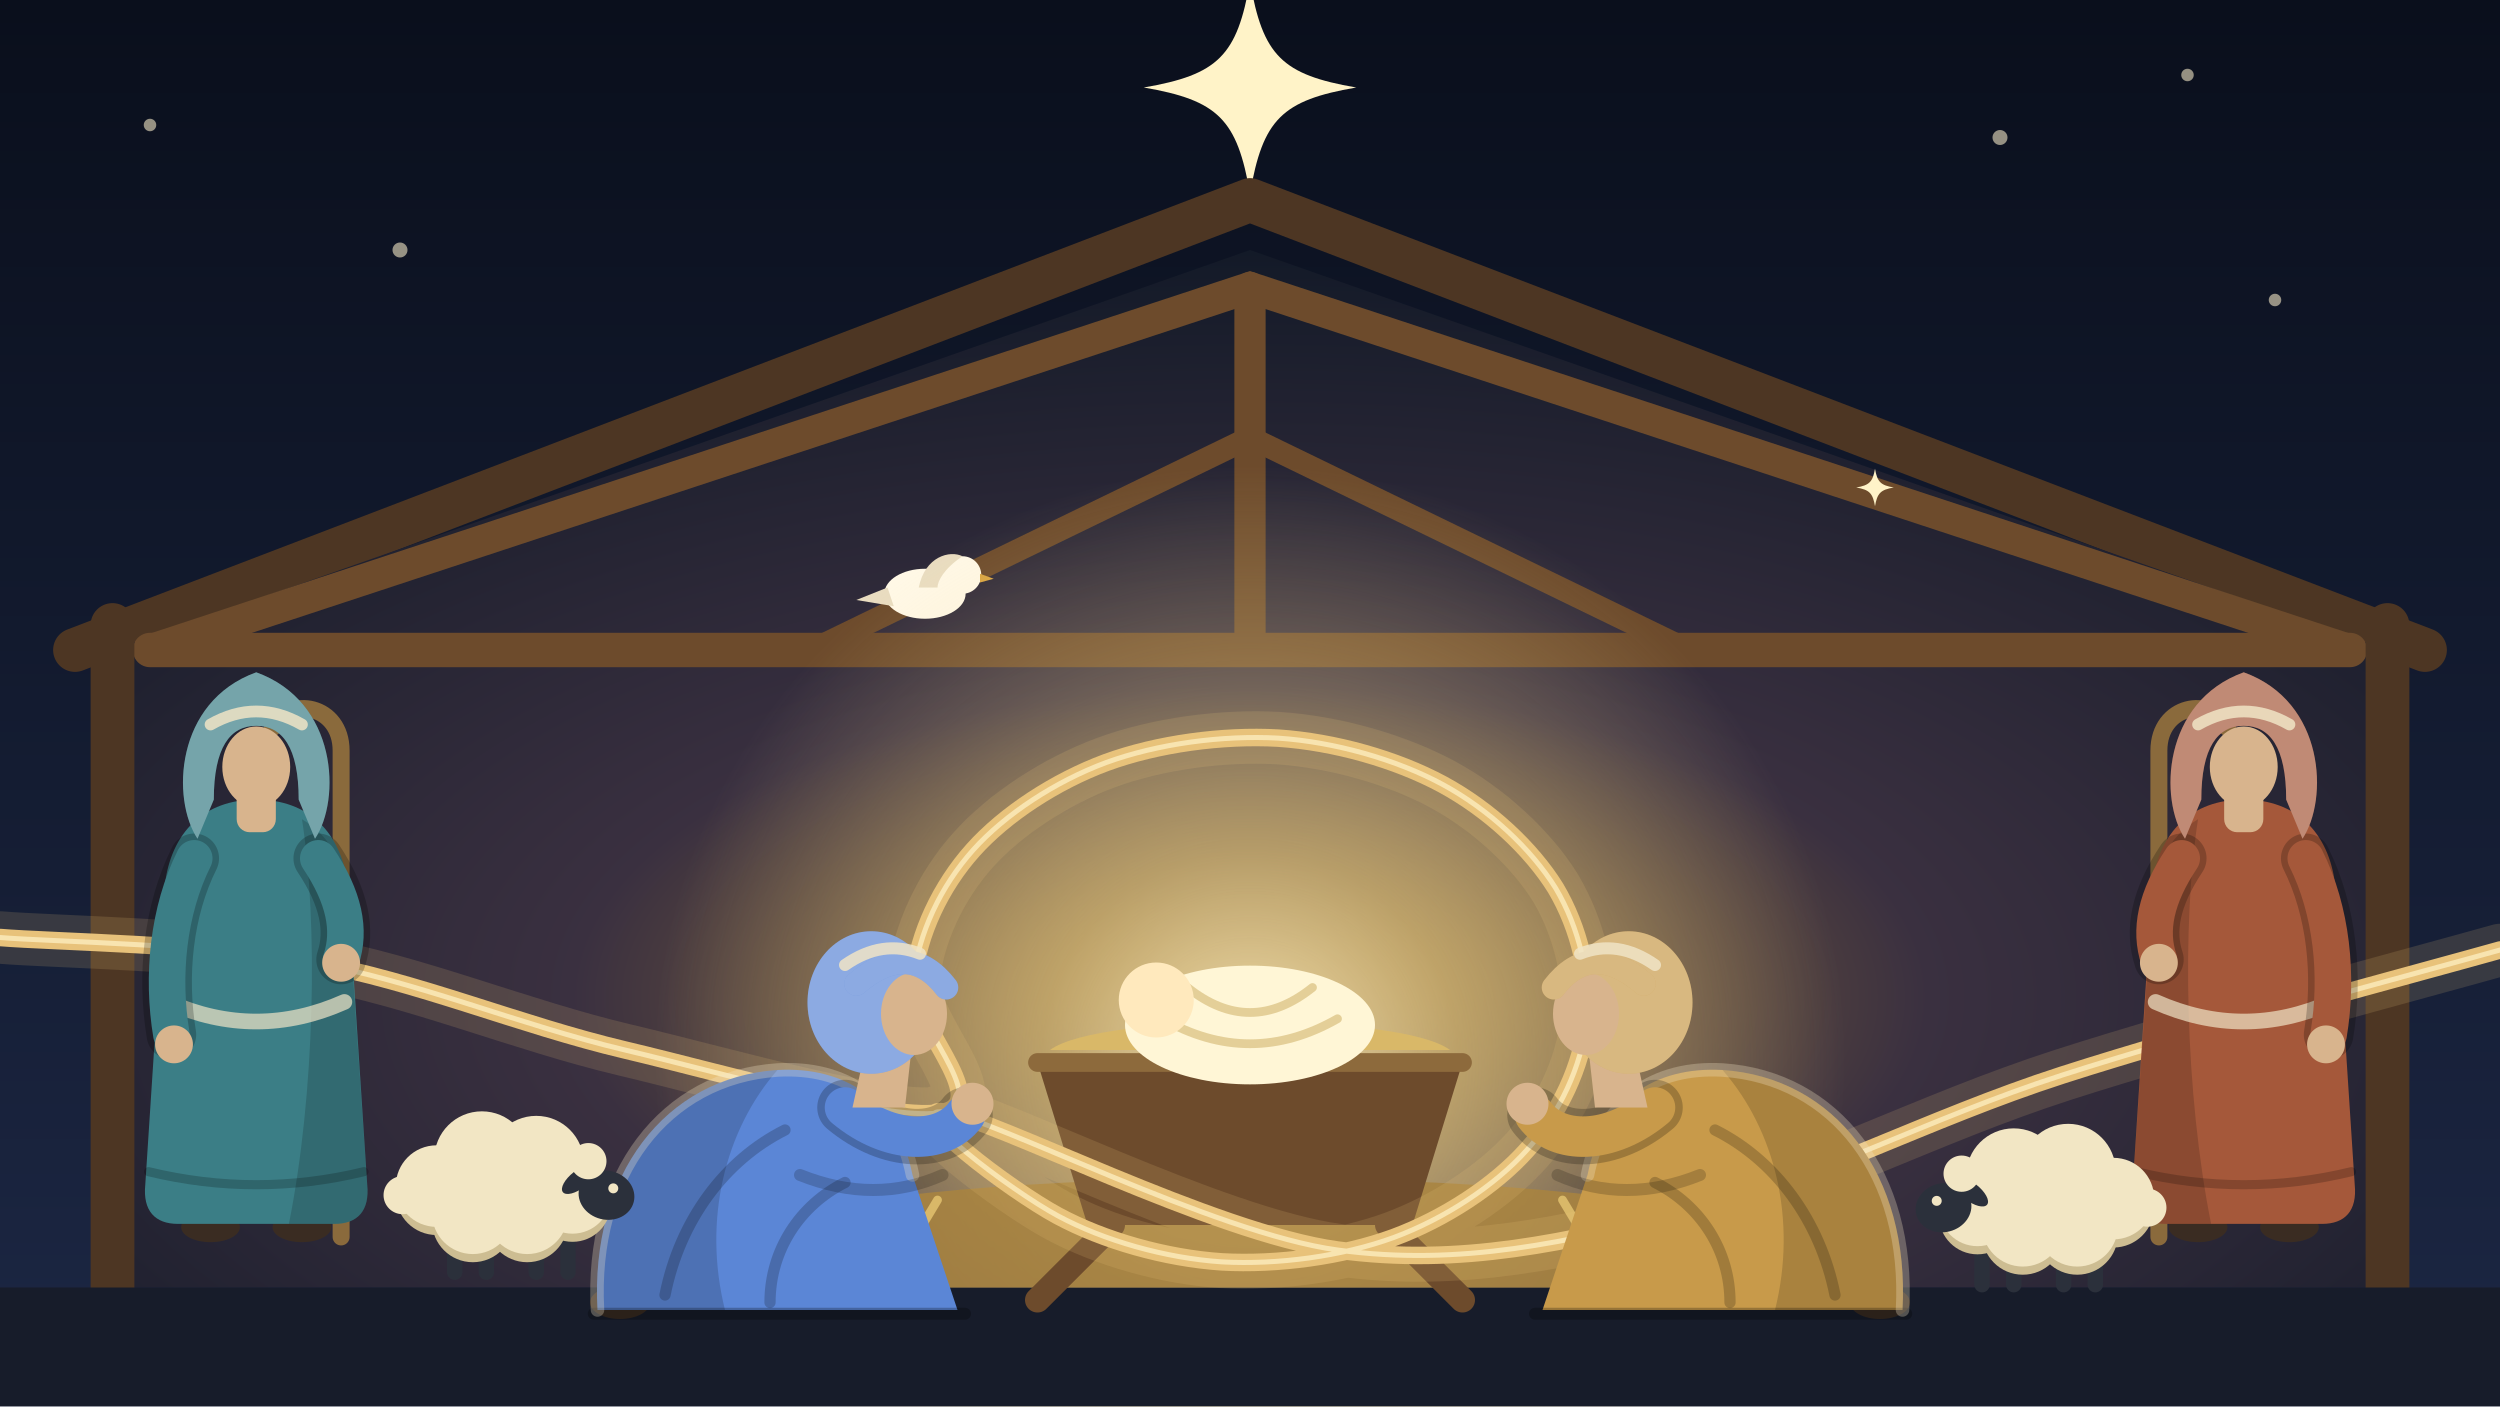
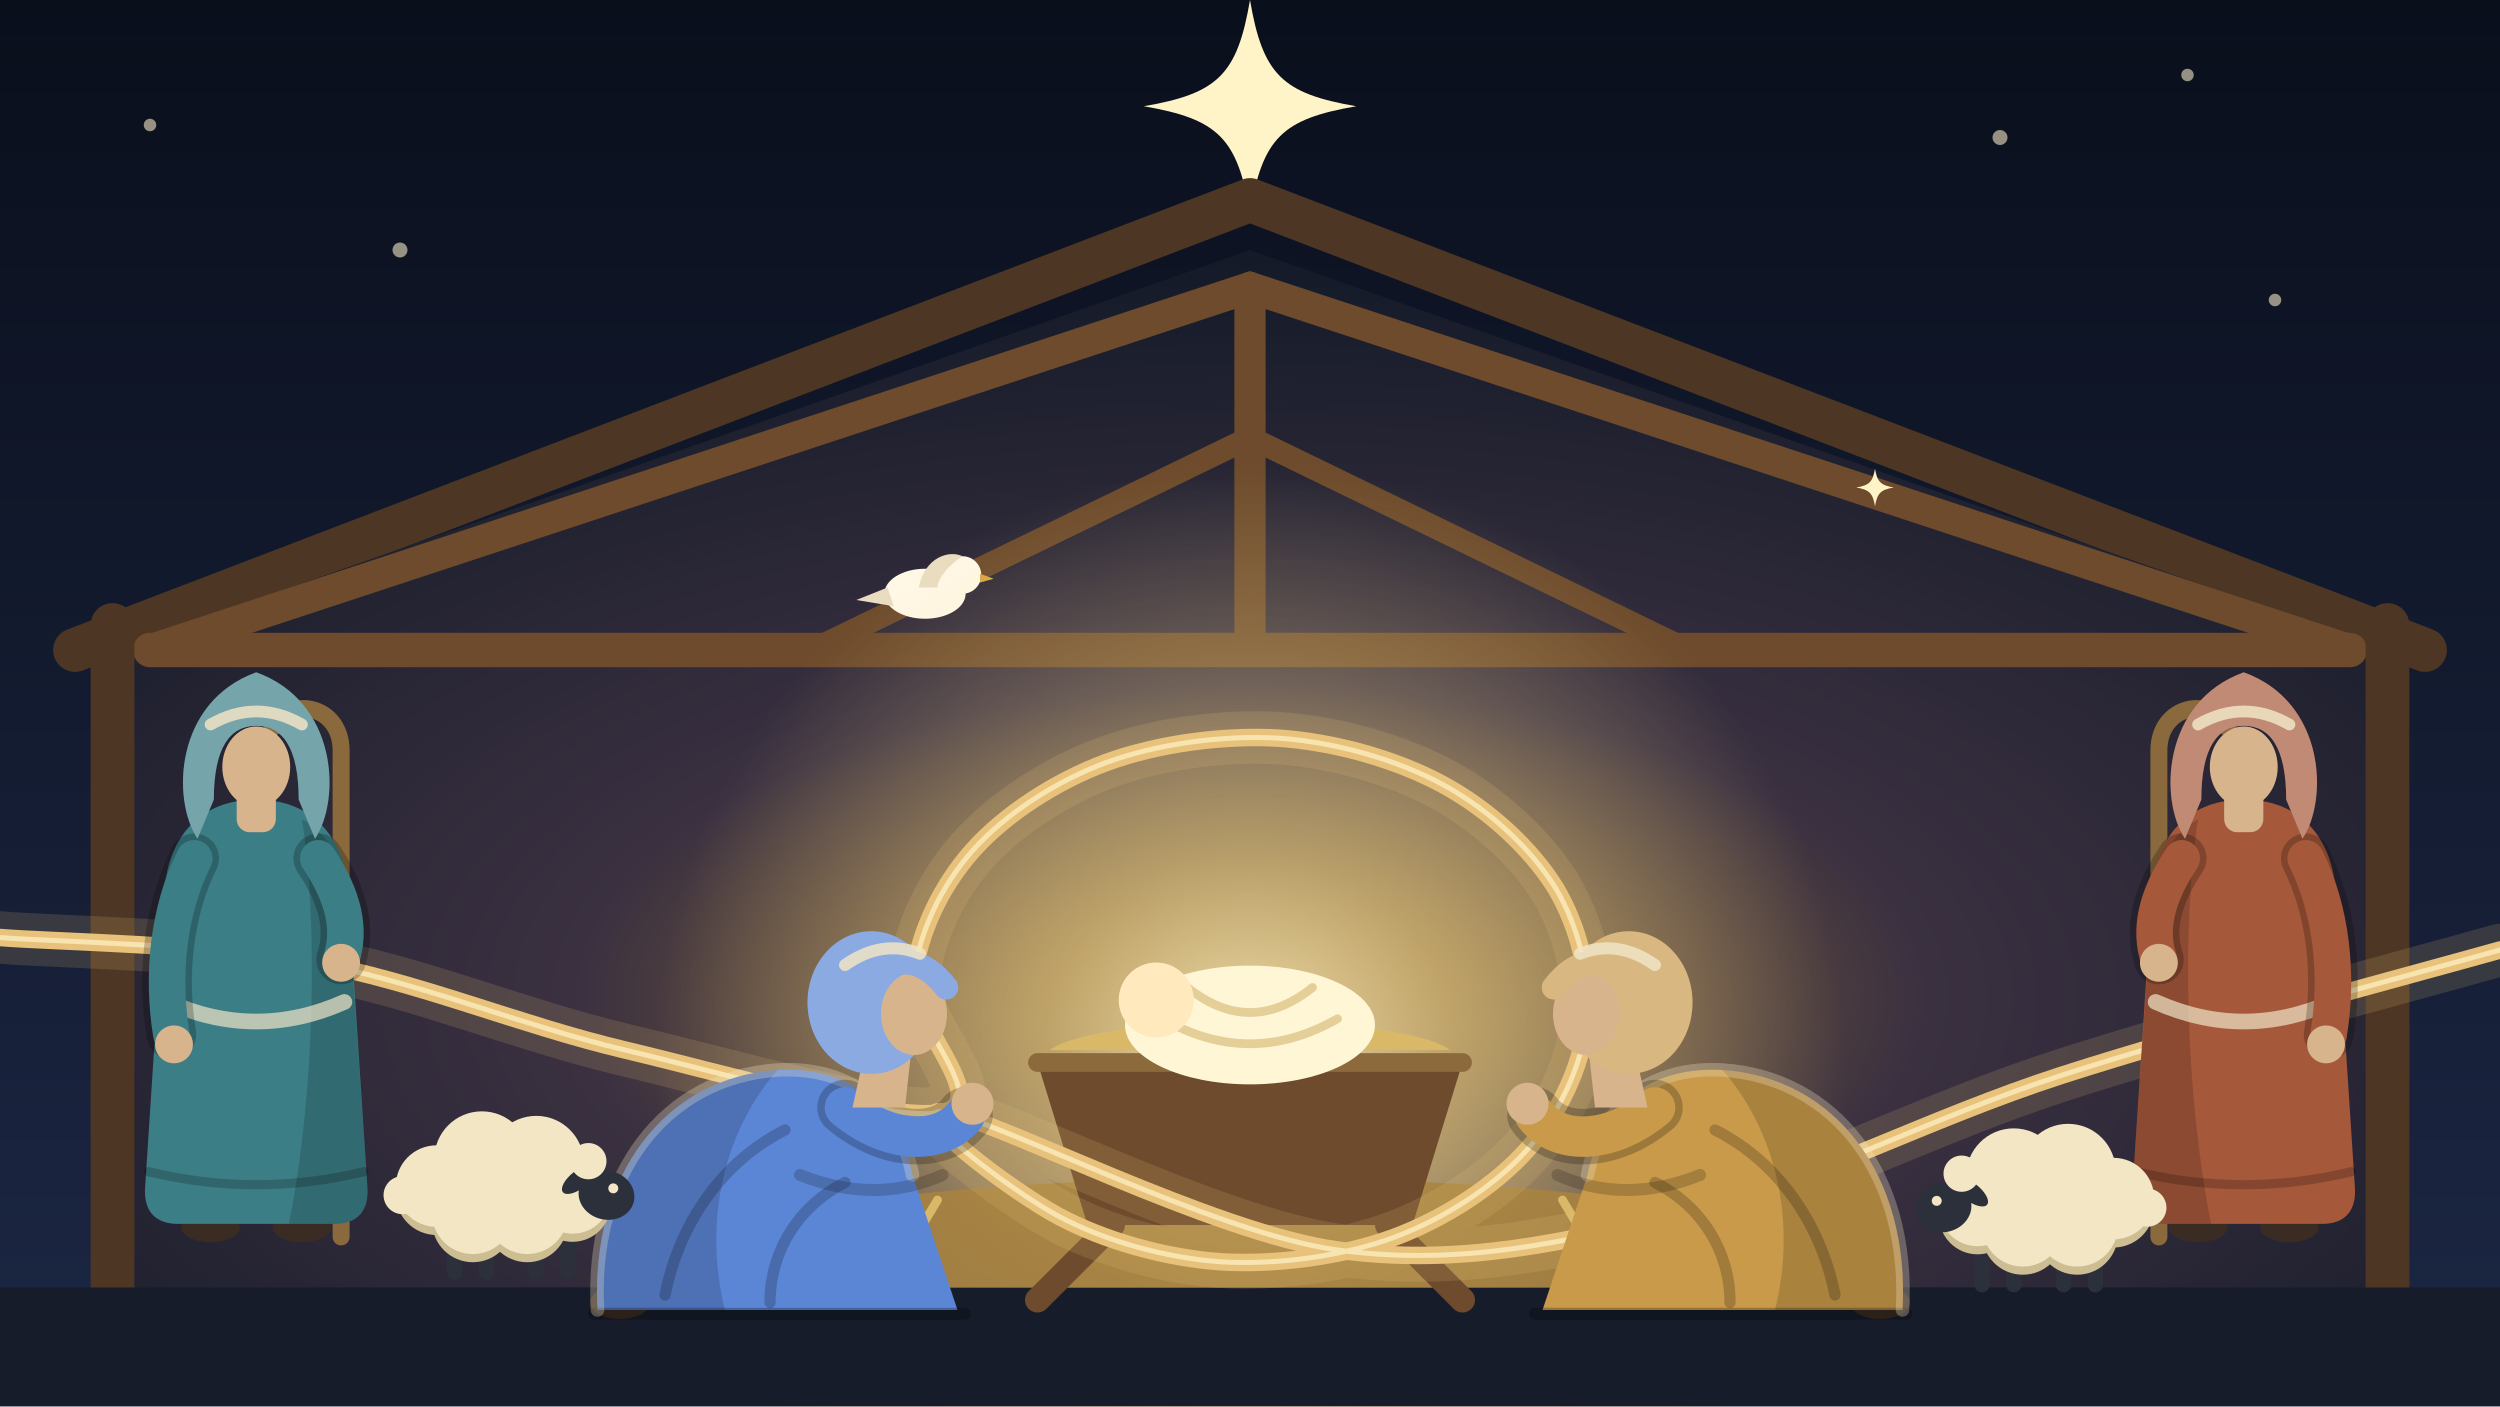
<svg xmlns="http://www.w3.org/2000/svg" viewBox="0 0 400 225" role="img" aria-label="A manger glows at the centre of a stable, wrapped in a golden thread, with a star above and watchers kneeling.">
  <defs>
    <radialGradient id="room" cx="0.5" cy="0.72" r="0.75">
      <stop offset="0" stop-color="#a07a36" />
      <stop offset="0.4" stop-color="#3a3040" />
      <stop offset="1" stop-color="#101826" />
    </radialGradient>
    <radialGradient id="baby" cx="0.5" cy="0.5" r="0.5">
      <stop offset="0" stop-color="#fff6d6" stop-opacity="1" />
      <stop offset="0.35" stop-color="#f6dc94" stop-opacity="0.65" />
      <stop offset="1" stop-color="#f6dc94" stop-opacity="0" />
    </radialGradient>
    <linearGradient id="sky" x1="0" y1="0" x2="0" y2="1">
      <stop offset="0" stop-color="#0a0f1c" />
      <stop offset="1" stop-color="#1c2744" />
    </linearGradient>
    <symbol id="star4" viewBox="-10 -10 20 20">
      <path d="M0-10C1.200-3 3-1.200 10 0 3 1.200 1.200 3 0 10-1.200 3-3 1.200-10 0-3-1.200-1.200-3 0-10Z" fill="#fff3c8" />
    </symbol>
    <symbol id="kneeler" viewBox="0 0 60 60">
      <ellipse cx="6" cy="57" rx="4" ry="2.200" fill="#3a2c22" />
      <path d="M3 58C2 40 12 27 27 26C36 25.500 43 30 45 40L51 58Z" fill="currentColor" />
      <path d="M3 58C2 40 12 27 27 26C20 34 17 46 20 58Z" fill="#000" fill-opacity=".16" />
      <path d="M2.500 58.500H52" fill="none" stroke="#000" stroke-opacity=".25" stroke-width="1.600" stroke-linecap="round" />
      <path d="M3 58C2 40 12 27 27 26C36 25.500 43 30 45 40" fill="none" stroke="#f0e4c6" stroke-opacity=".3" stroke-width="1.800" stroke-linecap="round" />
      <path d="M12 56C14 46 20 38 28 34M26 57C26 50 30 44 36 41" fill="none" stroke="#000" stroke-opacity=".2" stroke-width="1.500" stroke-linecap="round" />
      <path d="M30 40Q40 44 49 40" fill="none" stroke="#000" stroke-opacity=".18" stroke-width="1.600" stroke-linecap="round" />
      <path d="M36 31C42 36 49 36 52 32" fill="none" stroke="#000" stroke-opacity=".22" stroke-width="7.400" stroke-linecap="round" />
      <path d="M36 31C42 36 49 36 52 32" fill="none" stroke="currentColor" stroke-width="5.400" stroke-linecap="round" />
      <circle cx="53" cy="30.5" r="2.800" fill="#d8b48d" />
      <g>
        <path d="M39 22L45 22L44 31L37 31Z" fill="#d8b48d" />
        <ellipse cx="39.500" cy="17" rx="8.500" ry="9.500" fill="currentColor" />
        <ellipse cx="39.500" cy="17" rx="8.500" ry="9.500" fill="#fff" fill-opacity=".3" />
        <ellipse cx="45.200" cy="18.500" rx="4.400" ry="5.500" fill="#d8b48d" />
        <path d="M37.500 14.500Q44.500 8.500 49.500 15" fill="none" stroke="currentColor" stroke-width="3.200" stroke-linecap="round" />
        <path d="M37.500 14.500Q44.500 8.500 49.500 15" fill="none" stroke="#fff" stroke-opacity=".3" stroke-width="3.200" stroke-linecap="round" />
        <path d="M36 12Q41 8.500 46 10.500" fill="none" stroke="#f0e4c6" stroke-opacity=".85" stroke-width="1.600" stroke-linecap="round" />
      </g>
    </symbol>
    <symbol id="shepherd" viewBox="0 0 40 90">
      <path d="M33 88V13.500C33 6.500 25 5 22.500 10" fill="none" stroke="#8a6a3c" stroke-width="2.600" stroke-linecap="round" />
      <ellipse cx="13" cy="86.500" rx="4.500" ry="2.300" fill="#3a2c22" />
      <ellipse cx="27" cy="86.500" rx="4.500" ry="2.300" fill="#3a2c22" />
      <path d="M20 21C12 21 7 26 6 34L3 80C2.600 84 4.500 86 8 86H32C35.500 86 37.400 84 37 80L34 34C33 26 28 21 20 21Z" fill="currentColor" />
      <path d="M27 24C32 27 33 31 34 36L37 80C37.400 84 35.500 86 32 86H25C29 66 29.500 40 27 24Z" fill="#000" fill-opacity=".16" />
      <path d="M6.5 52Q20 58 33.5 52" fill="none" stroke="#f0e4c6" stroke-opacity=".7" stroke-width="2.400" stroke-linecap="round" />
      <path d="M3.5 78Q20 82 36.5 78" fill="none" stroke="#000" stroke-opacity=".2" stroke-width="1.400" stroke-linecap="round" />
      <path d="M10.500 30C6.500 38 5.500 48 7 57" fill="none" stroke="#000" stroke-opacity=".22" stroke-width="7.600" stroke-linecap="round" />
      <path d="M29.500 30C33.500 36 34.500 41 33 45.500" fill="none" stroke="#000" stroke-opacity=".22" stroke-width="7.600" stroke-linecap="round" />
      <path d="M10.500 30C6.500 38 5.500 48 7 57" fill="none" stroke="currentColor" stroke-width="5.600" stroke-linecap="round" />
      <path d="M29.500 30C33.500 36 34.500 41 33 45.500" fill="none" stroke="currentColor" stroke-width="5.600" stroke-linecap="round" />
      <circle cx="7.4" cy="58.5" r="2.900" fill="#d8b48d" />
      <circle cx="33" cy="46" r="2.900" fill="#d8b48d" />
      <g>
        <rect x="17" y="18" width="6" height="8" rx="2" fill="#d8b48d" />
        <ellipse cx="20" cy="16" rx="5.200" ry="6.2" fill="#d8b48d" />
        <path d="M11 27C7 21 7.500 6 20 1.500C32.500 6 33 21 29 27L26.500 21C26.500 13 24 9.700 20 9.700C16 9.700 13.500 13 13.500 21Z" fill="currentColor" />
        <path d="M11 27C7 21 7.500 6 20 1.500C32.500 6 33 21 29 27L26.500 21C26.500 13 24 9.700 20 9.700C16 9.700 13.500 13 13.500 21Z" fill="#fff" fill-opacity=".3" />
        <path d="M13 9.500Q20 5.500 27 9.500" fill="none" stroke="#f0e4c6" stroke-opacity=".85" stroke-width="1.800" stroke-linecap="round" />
      </g>
    </symbol>
    <symbol id="sheep" viewBox="0 0 60 40">
      <path d="M20 28v10M27 29v9M38 29v9M45 28v10" fill="none" stroke="#2b303b" stroke-width="3.400" stroke-linecap="round" />
      <g fill="#cdbd92">
        <circle cx="16" cy="20.8" r="9" />
        <circle cx="26" cy="14.8" r="10.5" />
        <circle cx="38" cy="15.8" r="10.5" />
        <circle cx="46" cy="22.8" r="8.5" />
        <circle cx="24" cy="26.8" r="9" />
        <circle cx="36" cy="26.8" r="9" />
      </g>
      <g fill="#F2E6C4">
        <circle cx="16" cy="19" r="9" />
        <circle cx="26" cy="13" r="10.5" />
        <circle cx="38" cy="14" r="10.5" />
        <circle cx="46" cy="21" r="8.5" />
        <circle cx="24" cy="25" r="9" />
        <circle cx="36" cy="25" r="9" />
      </g>
      <circle cx="8.500" cy="21" r="4.200" fill="#F2E6C4" />
      <ellipse cx="53.500" cy="21" rx="6.200" ry="5.400" transform="rotate(14 53.500 21)" fill="#2b303b" />
      <ellipse cx="47.500" cy="17.500" rx="4.600" ry="2" transform="rotate(-38 47.500 17.500)" fill="#2b303b" />
      <circle cx="49.500" cy="13.500" r="4" fill="#F2E6C4" />
      <circle cx="55" cy="19.500" r="1.100" fill="#F2E6C4" />
    </symbol>
  </defs>
  <rect width="400" height="225" fill="url(#sky)" />
  <g fill="#F2E6C4" fill-opacity="0.6">
    <circle cx="24" cy="20" r="1" />
    <circle cx="64" cy="40" r="1.2" />
    <circle cx="320" cy="22" r="1.2" />
    <circle cx="364" cy="48" r="1" />
    <circle cx="350" cy="12" r="1" />
  </g>
-   <use href="#star4" x="183" y="-3" width="34" height="34" />
+   <use href="#star4" x="183" y="0" width="34" height="34" />
  <path d="M12 104L200 32L388 104" fill="none" stroke="#4d3623" stroke-width="7" stroke-linecap="round" stroke-linejoin="round" />
  <path d="M18 206V104L200 40L382 104V206Z" fill="url(#room)" />
  <g fill="none" stroke="#6d4b2c" stroke-linecap="round">
    <path d="M24 104L200 46L376 104" stroke-width="5" />
    <path d="M24 104H376" stroke-width="5.500" />
    <path d="M200 46V104" stroke-width="5" />
    <path d="M200 70L130 104M200 70L270 104" stroke-width="3.600" />
  </g>
  <path d="M18 206V100M382 206V100" stroke="#4d3623" stroke-width="7" stroke-linecap="round" />
  <g transform="translate(148 97)">
    <ellipse cx="0" cy="-2" rx="6.500" ry="4" fill="#fff8e6" />
    <circle cx="6" cy="-5" r="3" fill="#fff8e6" />
    <path d="M8.800 -5.200L11 -4.400L8.800 -3.800Z" fill="#d9a441" />
    <path d="M-6 -3L-11 -1L-5 0Z" fill="#e9dcc0" />
    <path d="M-1 -3C0 -8 4 -9 6 -8C3 -6 2 -4 2 -3Z" fill="#e9dcc0" />
  </g>
  <use href="#star4" x="297" y="75" width="6" height="6" />
  <circle cx="200" cy="170" r="96" fill="url(#baby)" fill-opacity=".8" />
  <rect x="0" y="206" width="400" height="19" fill="#171c2a" />
  <path d="M120 196C150 186 250 186 280 196L296 206H104Z" fill="#a9843f" fill-opacity=".85" />
  <path d="M130 196l-8 8M150 192l-6 10M250 192l6 10M270 196l8 8" stroke="#d9b868" stroke-width="1.400" stroke-linecap="round" />
  <path d="M166 170H234L226 196H174Z" fill="#6d4b2c" />
  <path d="M166 170H234" stroke="#8d6a3c" stroke-width="3" stroke-linecap="round" />
  <path d="M178 196L166 208M222 196L234 208" stroke="#6d4b2c" stroke-width="4" stroke-linecap="round" />
  <path d="M168 168C176 162 224 162 232 168Z" fill="#d9b868" />
  <ellipse cx="200" cy="164" rx="20" ry="9.500" fill="#fff6d6" />
  <path d="M190 158Q200 166 210 158M186 163Q200 171 214 163" fill="none" stroke="#e4cf98" stroke-width="1.400" stroke-linecap="round" />
  <circle cx="185" cy="160" r="6" fill="#ffe9bd" />
  <path d="M0 150C8.3 150.7 33.3 151 50 154C66.7 157 83.1 164 100 168C116.9 172 143.4 179.8 151.1 177.9C158.8 176 145.4 163.5 146.2 156.5C146.9 149.5 150.5 141.8 155.7 136C160.8 130.3 168.9 125 177 122C185.2 119 195.6 117.6 204.5 118.1C213.5 118.7 223.4 121.5 230.8 125.5C238.2 129.5 245 135.8 248.9 142.1C252.7 148.5 254.6 156.5 253.8 163.5C253.1 170.5 249.5 178.2 244.3 184C239.2 189.7 231.1 195 223 198C214.8 201 204.4 202.4 195.5 201.9C186.5 201.3 176.6 198.5 169.2 194.5C161.8 190.5 143.7 177 151.1 177.9C158.6 178.8 194.2 197.3 214 200C233.8 202.7 250.7 198.7 270 194C289.3 189.3 308.3 179 330 172C351.7 165 388.3 155.3 400 152" fill="none" stroke="#E8C27A" stroke-width="8.4" stroke-opacity=".16" stroke-linecap="round" stroke-linejoin="round" />
  <path d="M0 150C8.3 150.7 33.3 151 50 154C66.7 157 83.1 164 100 168C116.9 172 143.4 179.8 151.1 177.9C158.8 176 145.4 163.5 146.2 156.5C146.9 149.5 150.5 141.8 155.7 136C160.8 130.3 168.9 125 177 122C185.2 119 195.6 117.6 204.5 118.1C213.5 118.7 223.4 121.5 230.8 125.5C238.2 129.5 245 135.8 248.9 142.1C252.7 148.5 254.6 156.5 253.8 163.5C253.1 170.5 249.5 178.2 244.3 184C239.2 189.7 231.1 195 223 198C214.8 201 204.4 202.4 195.5 201.9C186.5 201.3 176.6 198.5 169.2 194.5C161.8 190.5 143.7 177 151.1 177.9C158.6 178.8 194.2 197.3 214 200C233.8 202.7 250.7 198.7 270 194C289.3 189.3 308.3 179 330 172C351.7 165 388.3 155.3 400 152" fill="none" stroke="#E8C27A" stroke-width="2.8" stroke-linecap="round" stroke-linejoin="round" />
  <path d="M0 150C8.3 150.7 33.3 151 50 154C66.7 157 83.1 164 100 168C116.9 172 143.4 179.8 151.1 177.9C158.8 176 145.4 163.5 146.2 156.5C146.9 149.5 150.5 141.8 155.7 136C160.8 130.3 168.9 125 177 122C185.2 119 195.6 117.6 204.5 118.1C213.5 118.7 223.4 121.5 230.8 125.5C238.2 129.5 245 135.8 248.9 142.1C252.7 148.5 254.6 156.5 253.8 163.5C253.1 170.5 249.5 178.2 244.3 184C239.2 189.7 231.1 195 223 198C214.8 201 204.4 202.4 195.5 201.9C186.5 201.3 176.6 198.5 169.2 194.5C161.8 190.5 143.7 177 151.1 177.9C158.6 178.8 194.2 197.3 214 200C233.8 202.7 250.7 198.7 270 194C289.3 189.3 308.3 179 330 172C351.7 165 388.3 155.3 400 152" fill="none" stroke="#fff3c8" stroke-width="0.8" stroke-opacity=".7" stroke-linecap="round" stroke-linejoin="round" />
  <use href="#kneeler" x="92" y="140" width="72" height="72" color="#5b86d6" />
  <use href="#kneeler" x="0" y="0" width="72" height="72" transform="translate(308 140) scale(-1 1)" color="#c89a4a" />
  <use href="#shepherd" x="20" y="106" width="42" height="94" color="#3b7e86" />
  <use href="#shepherd" x="0" y="0" width="42" height="94" transform="translate(380 106) scale(-1 1)" color="#a5583a" />
  <use href="#sheep" x="58" y="176" width="44" height="29" />
  <use href="#sheep" x="0" y="0" width="44" height="29" transform="translate(350 178) scale(-1 1)" />
</svg>
